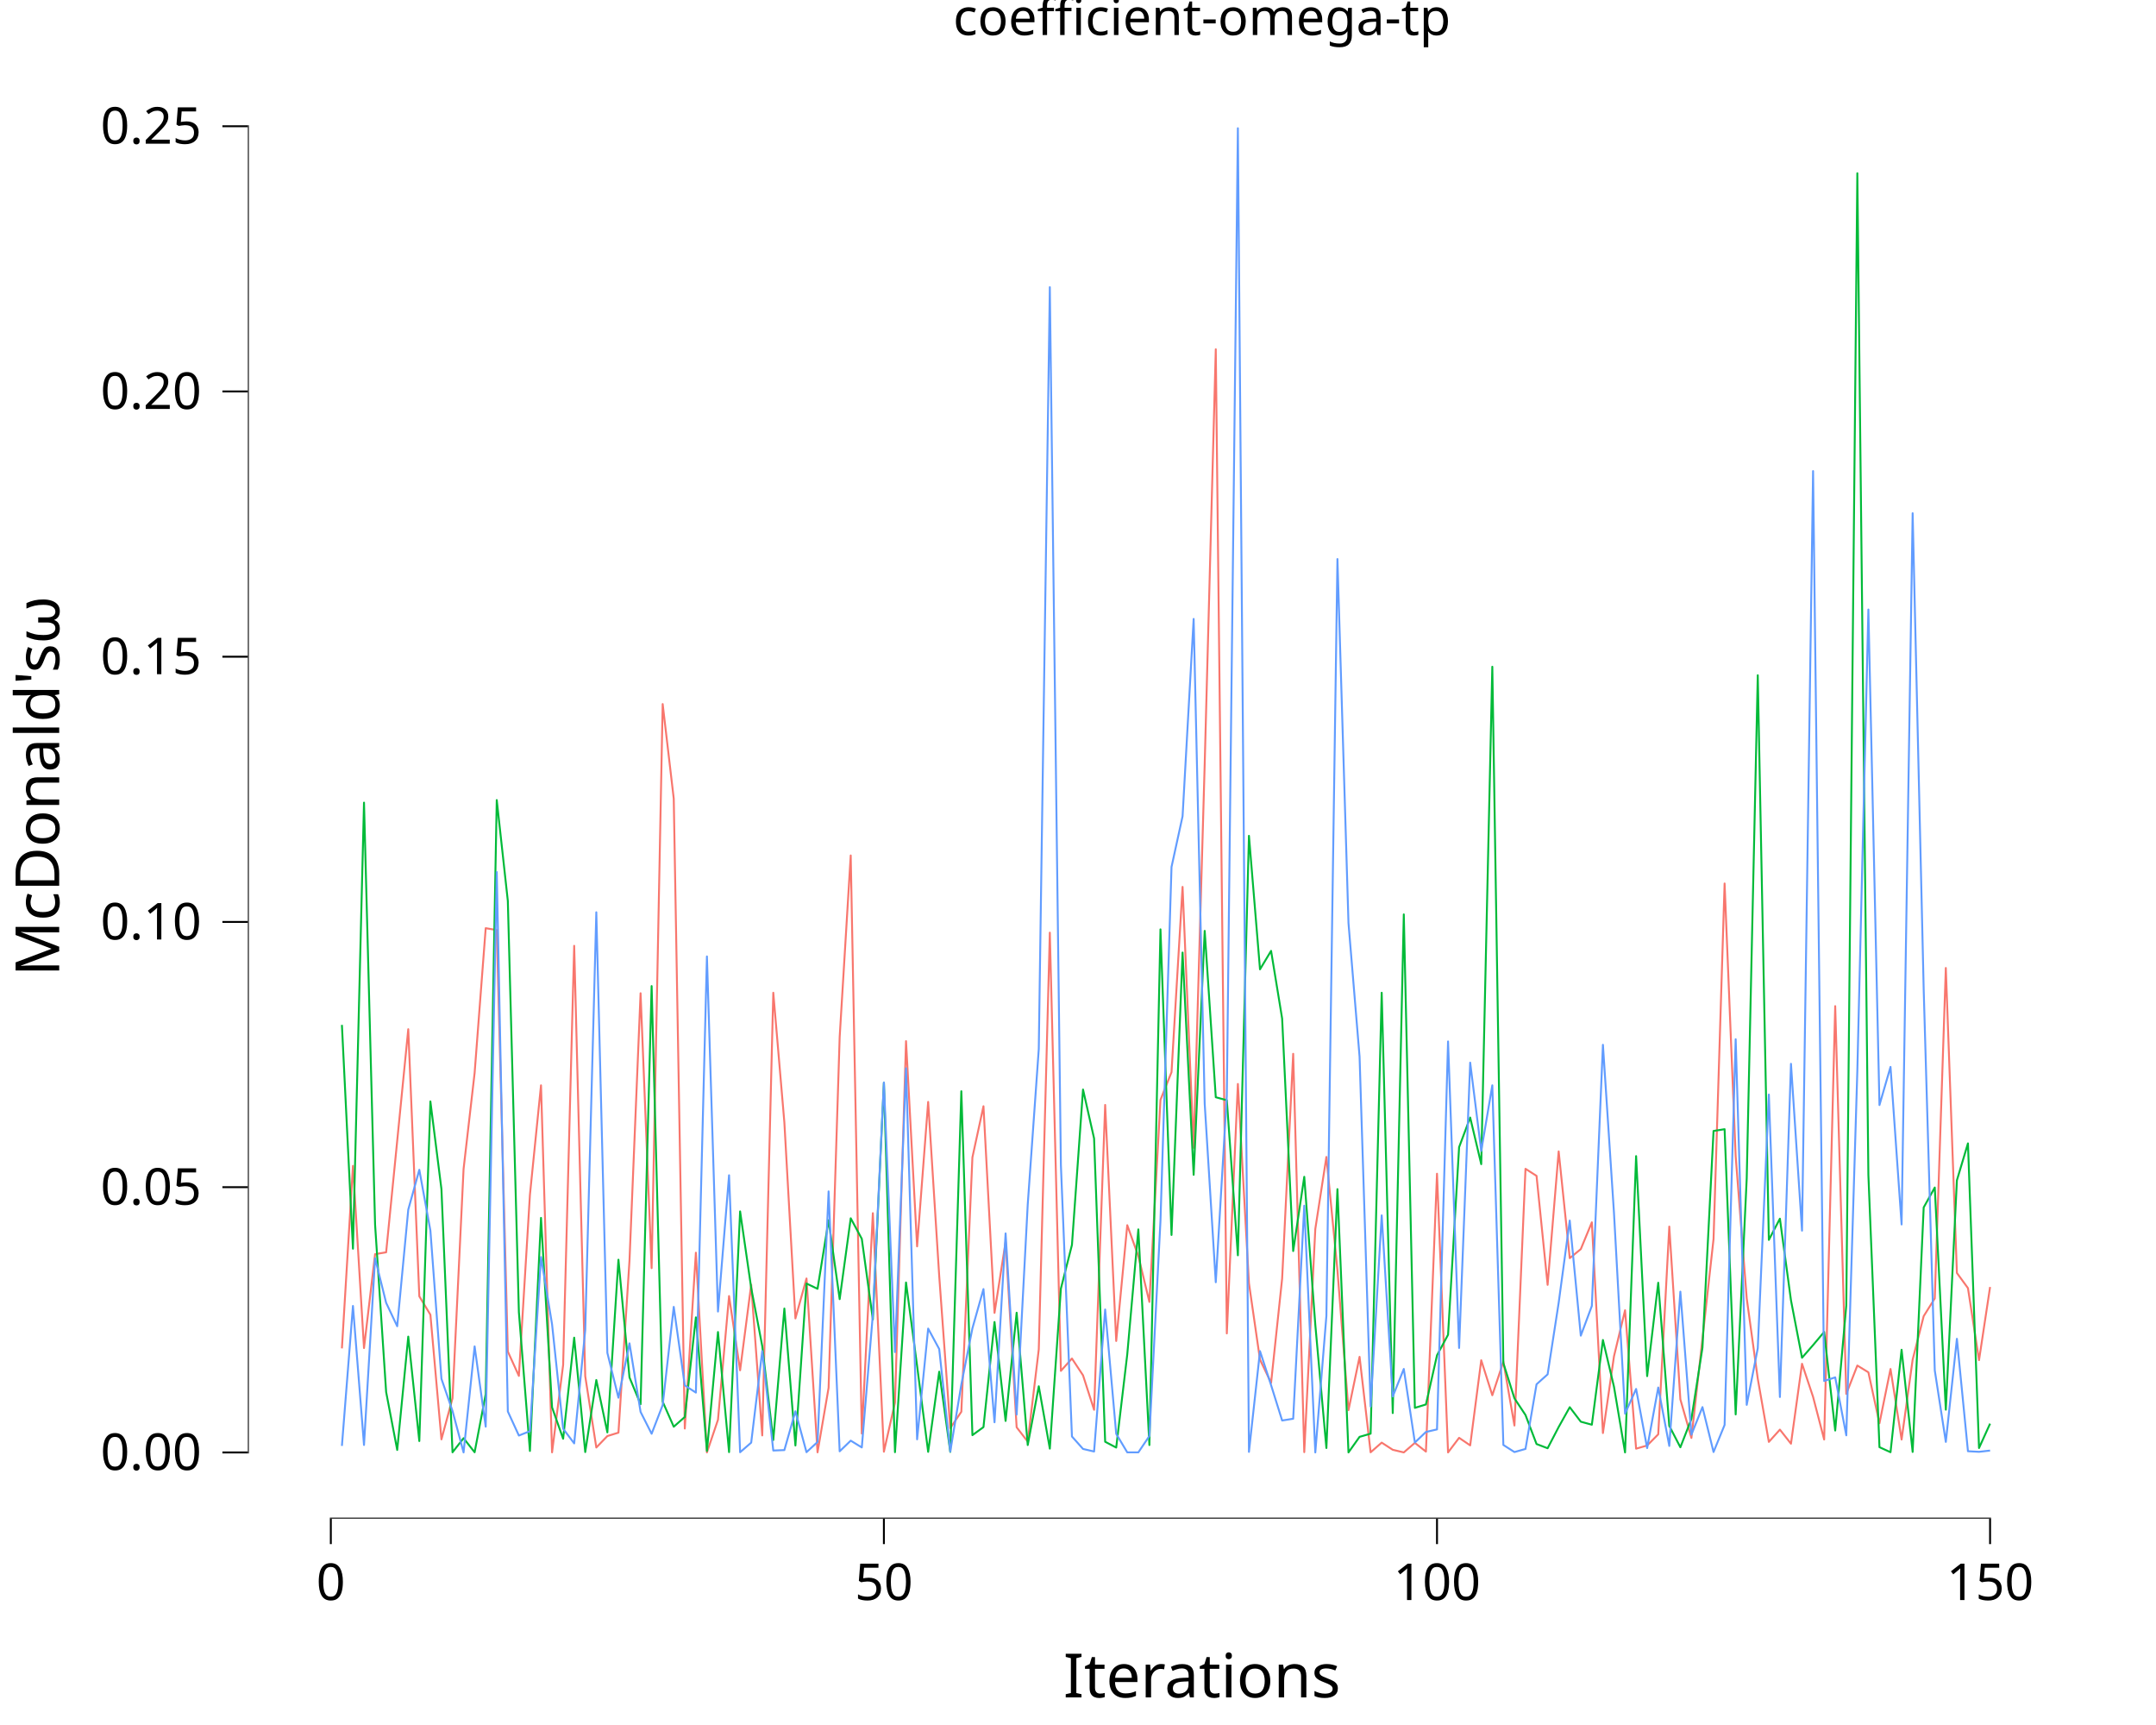
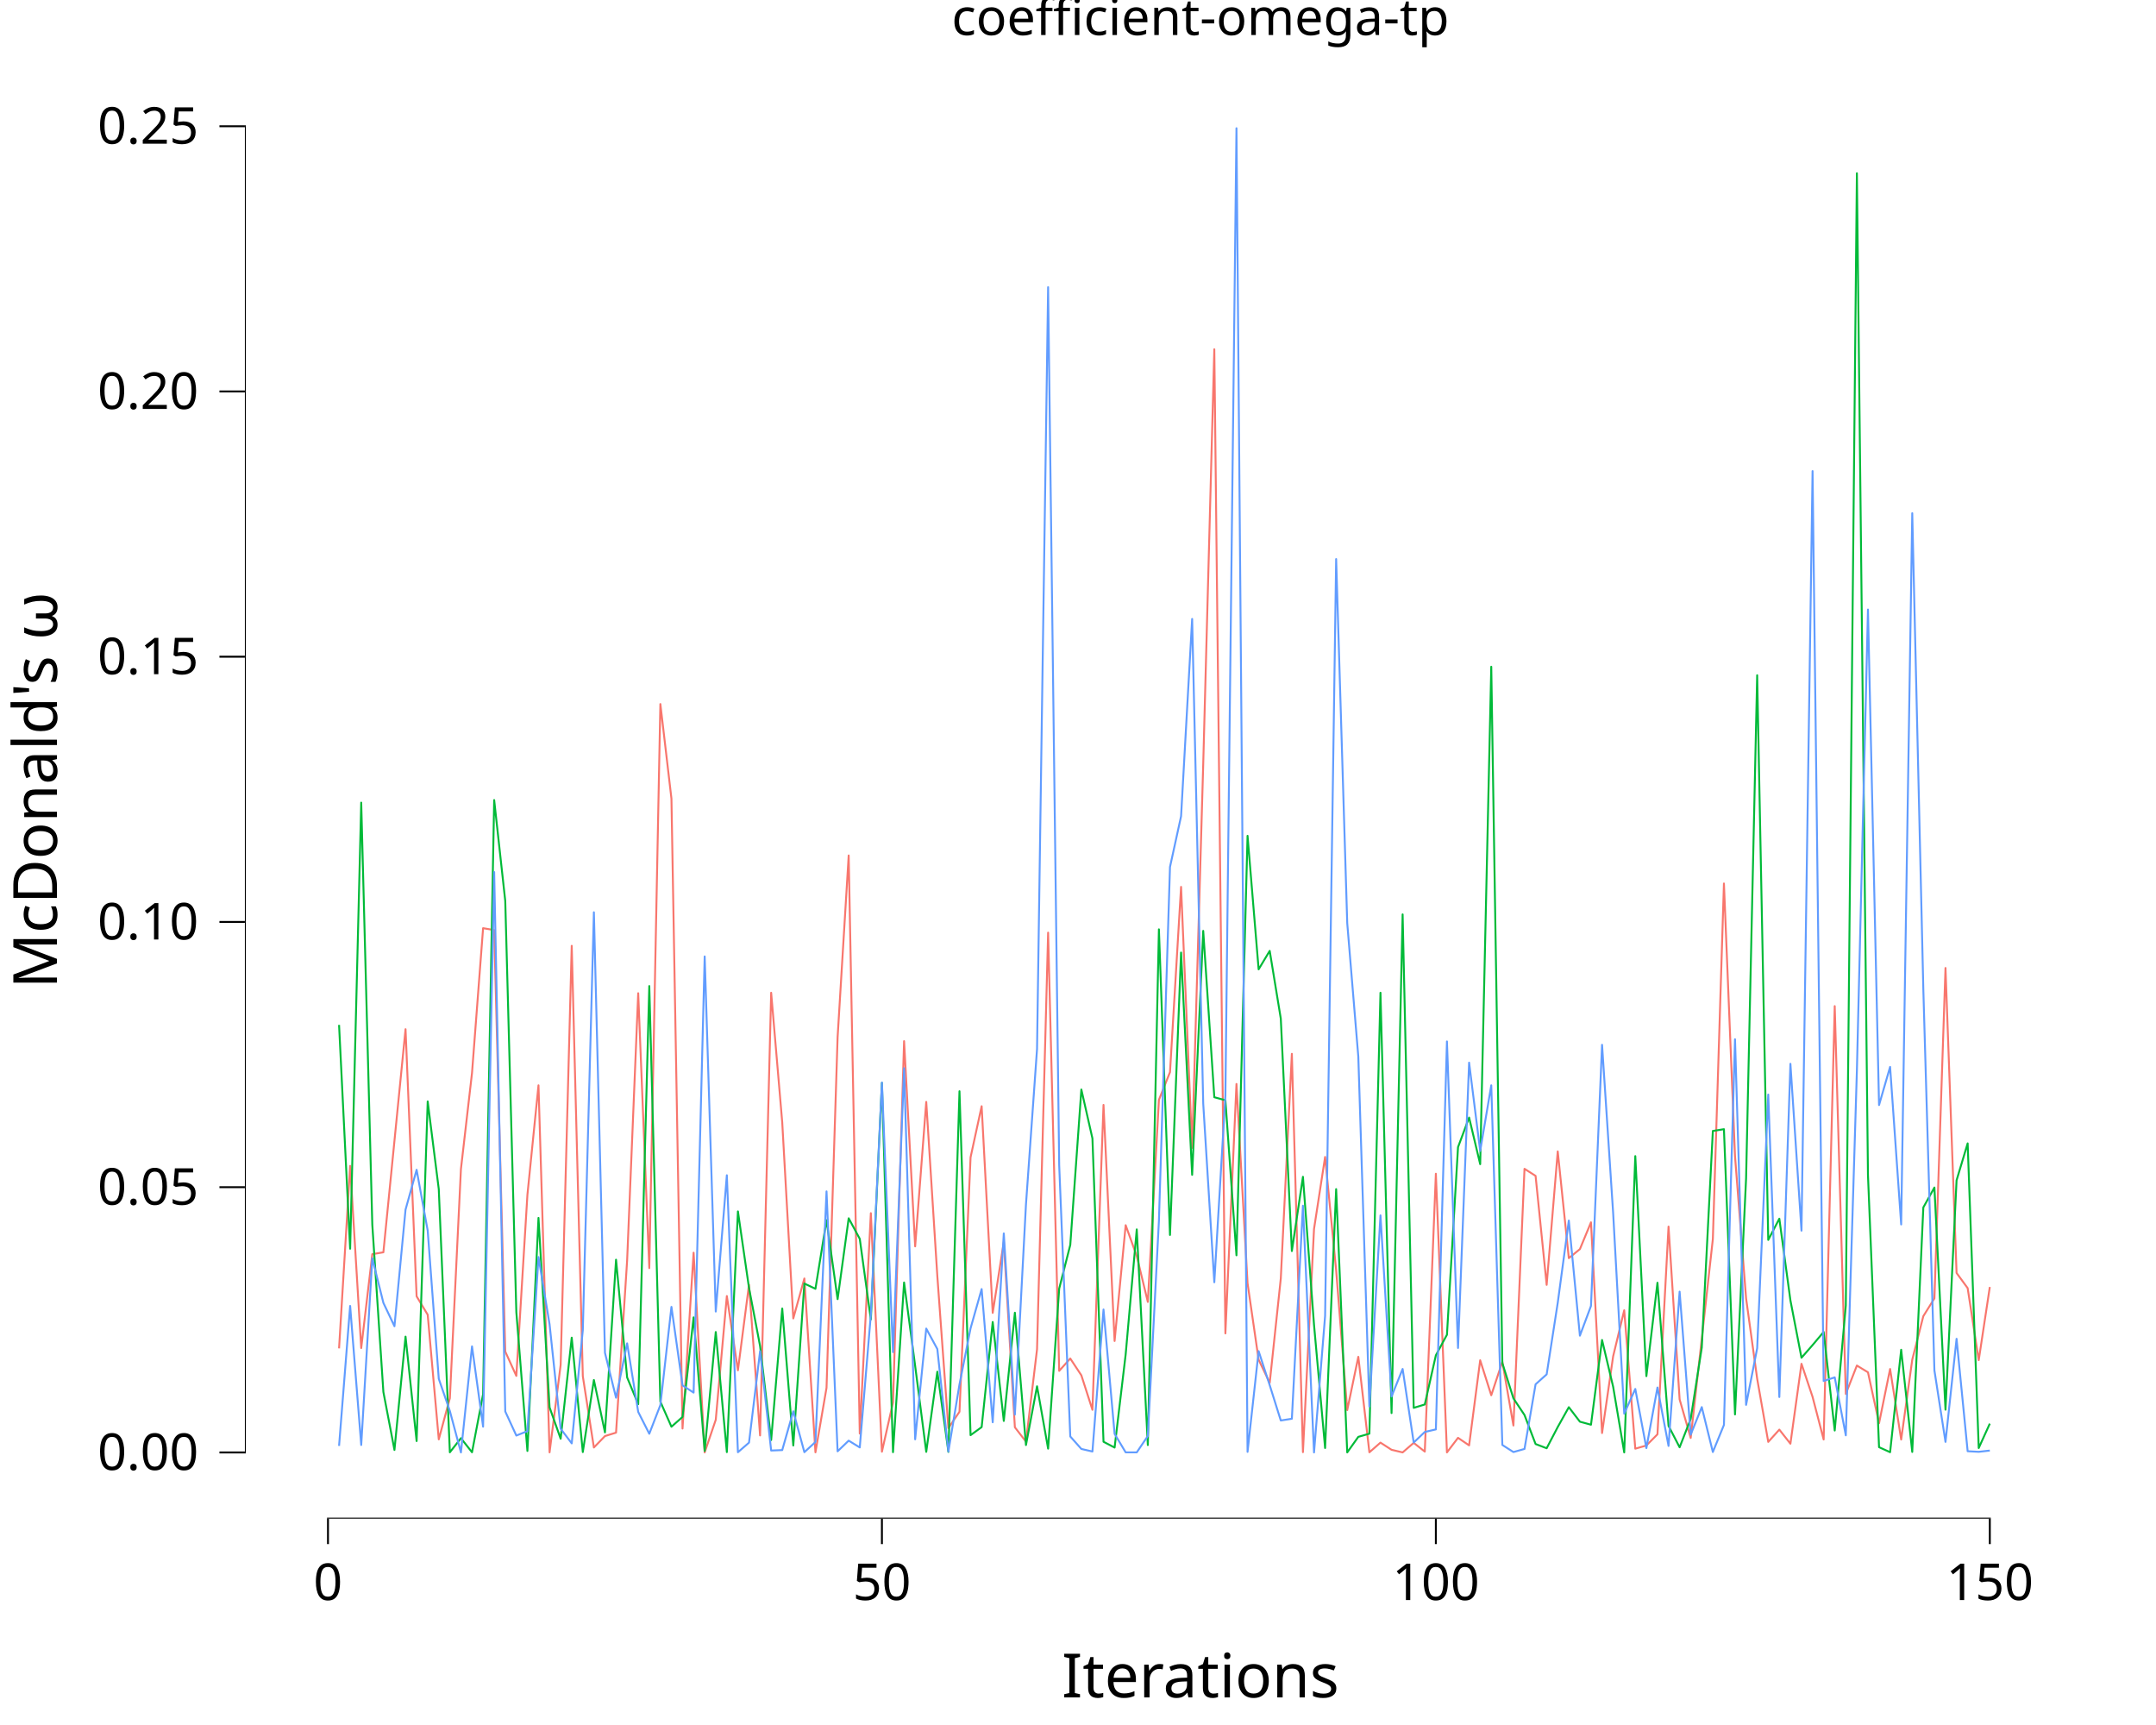
<svg xmlns="http://www.w3.org/2000/svg" class="svglite" data-engine-version="2.0" width="720.00pt" height="576.00pt" viewBox="0 0 720.00 576.00">
  <defs>
    <style type="text/css">
    .svglite line, .svglite polyline, .svglite polygon, .svglite path, .svglite rect, .svglite circle {
      fill: none;
      stroke: #000000;
      stroke-linecap: round;
      stroke-linejoin: round;
      stroke-miterlimit: 10.00;
    }
  </style>
  </defs>
  <rect width="100%" height="100%" style="stroke: none; fill: #FFFFFF;" />
  <defs>
    <clipPath id="cpMC4wMHw3MjAuMDB8MC4wMHw1NzYuMDA=">
      <rect x="0.00" y="0.00" width="720.00" height="576.00" />
    </clipPath>
  </defs>
  <g clip-path="url(#cpMC4wMHw3MjAuMDB8MC4wMHw1NzYuMDA=)">
    <rect x="0.00" y="0.00" width="720.00" height="576.00" style="stroke-width: 10.67; stroke: none;" />
  </g>
  <defs>
-     <clipPath id="cpODIuNzh8NzIwLjAwfDIwLjcxfDUwNy4wOQ==">
-       <rect x="82.78" y="20.71" width="637.22" height="486.39" />
+     <clipPath id="cpODEuNzh8NzIwLjAwfDIwLjcxfDUwNy4wOQ==">
+       <rect x="81.78" y="20.71" width="638.22" height="486.39" />
    </clipPath>
  </defs>
-   <g clip-path="url(#cpODIuNzh8NzIwLjAwfDIwLjcxfDUwNy4wOQ==)">
-     <rect x="82.78" y="20.71" width="637.22" height="486.39" style="stroke-width: 10.67; stroke: none;" />
-     <polyline points="114.18,450.24 117.87,389.30 121.56,450.13 125.26,418.78 128.95,418.16 132.65,380.92 136.34,343.66 140.03,432.86 143.73,439.00 147.42,480.62 151.12,466.89 154.81,390.35 158.50,358.27 162.20,309.93 165.89,310.56 169.59,451.30 173.28,459.43 176.97,398.97 180.67,362.40 184.36,484.96 188.06,455.77 191.75,315.82 195.44,459.53 199.14,483.34 202.83,479.52 206.53,478.38 210.22,420.89 213.92,331.65 217.61,423.44 221.30,235.09 225.00,266.68 228.69,477.01 232.39,418.29 236.08,484.98 239.77,474.08 243.47,432.77 247.16,457.56 250.86,428.98 254.55,479.31 258.24,331.49 261.94,374.80 265.63,440.24 269.33,426.90 273.02,484.95 276.71,463.40 280.41,346.30 284.10,285.65 287.80,478.69 291.49,405.09 295.18,484.74 298.88,468.33 302.57,347.65 306.27,416.18 309.96,367.94 313.65,426.04 317.35,476.86 321.04,471.40 324.74,386.45 328.43,369.38 332.12,438.39 335.82,414.69 339.51,476.59 343.21,481.38 346.90,450.56 350.59,311.42 354.29,457.75 357.98,453.63 361.68,459.24 365.37,470.75 369.07,368.95 372.76,447.77 376.45,409.11 380.15,419.42 383.84,434.73 387.54,367.26 391.23,358.01 394.92,296.14 398.62,383.29 402.31,255.12 406.01,116.62 409.70,445.24 413.39,361.95 417.09,428.48 420.78,454.02 424.48,461.74 428.17,426.94 431.86,351.88 435.56,484.89 439.25,410.37 442.95,386.32 446.64,424.15 450.33,470.86 454.03,453.06 457.72,484.94 461.42,481.71 465.11,484.10 468.80,484.98 472.50,481.79 476.19,484.71 479.89,391.92 483.58,484.98 487.27,480.11 490.97,482.63 494.66,454.21 498.36,465.89 502.05,454.70 505.75,476.00 509.44,390.28 513.13,392.64 516.83,429.03 520.52,384.47 524.22,420.11 527.91,417.10 531.60,408.15 535.30,478.51 538.99,452.90 542.69,437.51 546.38,483.73 550.07,482.67 553.77,478.94 557.46,409.57 561.16,467.27 564.85,480.15 568.54,447.03 572.24,413.73 575.93,295.01 579.63,386.08 583.32,433.53 587.01,460.37 590.71,481.47 594.40,477.37 598.10,482.07 601.79,455.38 605.48,466.43 609.18,480.67 612.87,335.96 616.57,465.45 620.26,455.97 623.95,458.23 627.65,475.24 631.34,457.12 635.04,480.68 638.73,454.01 642.42,439.48 646.12,433.55 649.81,323.22 653.51,425.06 657.20,430.12 660.90,454.17 664.59,429.74 " style="stroke-width: 0.64; stroke: #F8766D; stroke-linecap: butt;" />
-     <polyline points="114.18,342.23 117.87,416.96 121.56,268.01 125.26,408.95 128.95,464.80 132.65,484.16 136.34,446.31 140.03,481.19 143.73,367.79 147.42,397.08 151.12,484.94 154.81,480.23 158.50,484.93 162.20,465.52 165.89,267.15 169.59,300.83 173.28,438.13 176.97,484.49 180.67,406.67 184.36,469.94 188.06,480.41 191.75,446.66 195.44,484.86 199.14,460.80 202.83,478.29 206.53,420.63 210.22,459.94 213.92,468.88 217.61,329.26 221.30,468.03 225.00,476.40 228.69,473.14 232.39,439.88 236.08,484.49 239.77,444.78 243.47,484.88 247.16,404.50 250.86,430.05 254.55,449.47 258.24,480.85 261.94,436.94 265.63,482.67 269.33,428.59 273.02,430.35 276.71,407.44 280.41,433.80 284.10,406.80 287.80,413.66 291.49,440.58 295.18,361.60 298.88,484.90 302.57,428.24 306.27,456.12 309.96,484.79 313.65,458.03 317.35,484.81 321.04,364.38 324.74,479.22 328.43,476.53 332.12,441.43 335.82,474.47 339.51,438.33 343.21,482.52 346.90,462.90 350.59,483.72 354.29,430.27 357.98,415.69 361.68,363.81 365.37,380.13 369.07,481.42 372.76,483.36 376.45,452.24 380.15,410.51 383.84,482.52 387.54,310.32 391.23,412.37 394.92,318.07 398.62,392.29 402.31,310.83 406.01,366.38 409.70,367.38 413.39,419.16 417.09,279.09 420.78,323.67 424.48,317.51 428.17,340.10 431.86,417.74 435.56,392.95 439.25,442.37 442.95,483.51 446.64,397.07 450.33,484.98 454.03,479.78 457.72,478.72 461.42,331.49 465.11,471.84 468.80,305.33 472.50,470.10 476.19,468.97 479.89,452.55 483.58,445.69 487.27,383.05 490.97,373.16 494.66,388.73 498.36,222.63 502.05,455.16 505.75,466.93 509.44,472.49 513.13,482.18 516.83,483.59 520.52,476.50 524.22,469.88 527.91,474.72 531.60,475.73 535.30,447.44 538.99,463.04 542.69,484.98 546.38,386.04 550.07,459.51 553.77,428.32 557.46,476.11 561.16,483.27 564.85,473.80 568.54,449.99 572.24,377.64 575.93,377.05 579.63,472.29 583.32,393.46 587.01,225.47 590.71,414.02 594.40,406.94 598.10,434.19 601.79,453.37 605.48,449.14 609.18,444.75 612.87,477.67 616.57,435.91 620.26,57.85 623.95,392.34 627.65,483.23 631.34,484.91 635.04,450.70 638.73,484.82 642.42,403.17 646.12,396.53 649.81,470.71 653.51,394.12 657.20,381.79 660.90,483.51 664.59,475.37 " style="stroke-width: 0.64; stroke: #00BA38; stroke-linecap: butt;" />
-     <polyline points="114.18,482.81 117.87,436.07 121.56,482.50 125.26,420.15 128.95,435.03 132.65,442.85 136.34,403.91 140.03,390.61 143.73,410.90 147.42,460.40 151.12,471.15 154.81,484.99 158.50,449.58 162.20,476.38 165.89,291.19 169.59,471.30 173.28,479.35 176.97,477.88 180.67,419.74 184.36,442.20 188.06,477.07 191.75,481.96 195.44,444.15 199.14,304.62 202.83,451.73 206.53,466.71 210.22,448.56 213.92,471.45 217.61,478.75 221.30,469.18 225.00,436.38 228.69,462.60 232.39,465.01 236.08,319.37 239.77,437.94 243.47,392.43 247.16,484.92 250.86,481.72 254.55,451.16 258.24,484.35 261.94,484.20 265.63,471.24 269.33,484.90 273.02,481.50 276.71,397.82 280.41,484.61 284.10,481.05 287.80,483.32 291.49,438.96 295.18,361.47 298.88,451.49 302.57,356.70 306.27,480.61 309.96,443.63 313.65,450.46 317.35,484.68 321.04,462.29 324.74,443.54 328.43,430.44 332.12,474.92 335.82,411.86 339.51,472.34 343.21,402.23 346.90,350.28 350.59,95.88 354.29,389.10 357.98,479.66 361.68,483.82 365.37,484.68 369.07,437.26 372.76,478.78 376.45,484.96 380.15,484.97 383.84,479.50 387.54,407.68 391.23,289.49 394.92,272.56 398.62,206.67 402.31,368.53 406.01,428.16 409.70,365.91 413.39,42.82 417.09,484.80 420.78,451.16 424.48,462.53 428.17,474.32 431.86,473.74 435.56,402.60 439.25,484.99 442.95,439.40 446.64,186.67 450.33,308.24 454.03,352.83 457.72,469.64 461.42,405.83 465.11,466.31 468.80,457.11 472.50,481.68 476.19,478.15 479.89,477.30 483.58,347.75 487.27,450.10 490.97,354.83 494.66,384.31 498.36,362.40 502.05,482.49 505.75,484.86 509.44,483.82 513.13,462.23 516.83,458.92 520.52,435.02 524.22,407.56 527.91,445.99 531.60,436.07 535.30,348.87 538.99,404.99 542.69,472.03 546.38,463.79 550.07,483.53 553.77,463.31 557.46,482.82 561.16,431.30 564.85,479.05 568.54,469.85 572.24,484.85 575.93,475.81 579.63,347.02 583.32,469.10 587.01,450.20 590.71,365.49 594.40,466.48 598.10,355.22 601.79,410.93 605.48,157.30 609.18,461.13 612.87,459.92 616.57,479.28 620.26,357.60 623.95,203.53 627.65,368.99 631.34,356.25 635.04,408.86 638.73,171.37 642.42,330.46 646.12,457.59 649.81,481.47 653.51,447.04 657.20,484.58 660.90,484.78 664.59,484.36 " style="stroke-width: 0.64; stroke: #619CFF; stroke-linecap: butt;" />
-     <line x1="110.16" y1="507.09" x2="664.91" y2="507.09" style="stroke-width: 0.64; stroke-linecap: butt;" />
-     <line x1="82.78" y1="485.31" x2="82.78" y2="41.83" style="stroke-width: 0.64; stroke-linecap: butt;" />
-     <rect x="82.78" y="20.71" width="637.22" height="486.39" style="stroke-width: 0.00; stroke: none;" />
+   <g clip-path="url(#cpODEuNzh8NzIwLjAwfDIwLjcxfDUwNy4wOQ==)">
+     <rect x="81.78" y="20.71" width="638.22" height="486.39" style="stroke-width: 10.67; stroke: none;" />
+     <polyline points="113.23,450.24 116.93,389.30 120.63,450.13 124.33,418.78 128.03,418.16 131.73,380.92 135.43,343.66 139.13,432.86 142.83,439.00 146.53,480.62 150.23,466.89 153.93,390.35 157.63,358.27 161.33,309.93 165.03,310.56 168.73,451.30 172.43,459.43 176.13,398.97 179.83,362.40 183.53,484.96 187.23,455.77 190.93,315.82 194.63,459.53 198.33,483.34 202.03,479.52 205.73,478.38 209.43,420.89 213.13,331.65 216.83,423.44 220.53,235.09 224.23,266.68 227.93,477.01 231.63,418.29 235.33,484.98 239.03,474.08 242.73,432.77 246.43,457.56 250.13,428.98 253.83,479.31 257.53,331.49 261.23,374.80 264.92,440.24 268.62,426.90 272.32,484.95 276.02,463.40 279.72,346.30 283.42,285.65 287.12,478.69 290.82,405.09 294.52,484.74 298.22,468.33 301.92,347.65 305.62,416.18 309.32,367.94 313.02,426.04 316.72,476.86 320.42,471.40 324.12,386.45 327.82,369.38 331.52,438.39 335.22,414.69 338.92,476.59 342.62,481.38 346.32,450.56 350.02,311.42 353.72,457.75 357.42,453.63 361.12,459.24 364.82,470.75 368.52,368.95 372.22,447.77 375.92,409.11 379.62,419.42 383.32,434.73 387.02,367.26 390.72,358.01 394.42,296.14 398.12,383.29 401.82,255.12 405.52,116.62 409.22,445.24 412.92,361.95 416.62,428.48 420.32,454.02 424.02,461.74 427.72,426.94 431.42,351.88 435.12,484.89 438.82,410.37 442.52,386.32 446.21,424.15 449.91,470.86 453.61,453.06 457.31,484.94 461.01,481.71 464.71,484.10 468.41,484.98 472.11,481.79 475.81,484.71 479.51,391.92 483.21,484.98 486.91,480.11 490.61,482.63 494.31,454.21 498.01,465.89 501.71,454.70 505.41,476.00 509.11,390.28 512.81,392.64 516.51,429.03 520.21,384.47 523.91,420.11 527.61,417.10 531.31,408.15 535.01,478.51 538.71,452.90 542.41,437.51 546.11,483.73 549.81,482.67 553.51,478.94 557.21,409.57 560.91,467.27 564.61,480.15 568.31,447.03 572.01,413.73 575.71,295.01 579.41,386.08 583.11,433.53 586.81,460.37 590.51,481.47 594.21,477.37 597.91,482.07 601.61,455.38 605.31,466.43 609.01,480.67 612.71,335.96 616.41,465.45 620.11,455.97 623.81,458.23 627.51,475.24 631.20,457.12 634.90,480.68 638.60,454.01 642.30,439.48 646.00,433.55 649.70,323.22 653.40,425.06 657.10,430.12 660.80,454.17 664.50,429.74 " style="stroke-width: 0.64; stroke: #F8766D; stroke-linecap: butt;" />
+     <polyline points="113.23,342.23 116.93,416.96 120.63,268.01 124.33,408.95 128.03,464.80 131.73,484.16 135.43,446.31 139.13,481.19 142.83,367.79 146.53,397.08 150.23,484.94 153.93,480.23 157.63,484.93 161.33,465.52 165.03,267.15 168.73,300.83 172.43,438.13 176.13,484.49 179.83,406.67 183.53,469.94 187.23,480.41 190.93,446.66 194.63,484.86 198.33,460.80 202.03,478.29 205.73,420.63 209.43,459.94 213.13,468.88 216.83,329.26 220.53,468.03 224.23,476.40 227.93,473.14 231.63,439.88 235.33,484.49 239.03,444.78 242.73,484.88 246.43,404.50 250.13,430.05 253.83,449.47 257.53,480.85 261.23,436.94 264.92,482.67 268.62,428.59 272.32,430.35 276.02,407.44 279.72,433.80 283.42,406.80 287.12,413.66 290.82,440.58 294.52,361.60 298.22,484.90 301.92,428.24 305.62,456.12 309.32,484.79 313.02,458.03 316.72,484.81 320.42,364.38 324.12,479.22 327.82,476.53 331.52,441.43 335.22,474.47 338.92,438.33 342.62,482.52 346.32,462.90 350.02,483.72 353.72,430.27 357.42,415.69 361.12,363.81 364.82,380.13 368.52,481.42 372.22,483.36 375.92,452.24 379.62,410.51 383.32,482.52 387.02,310.32 390.72,412.37 394.42,318.07 398.12,392.29 401.82,310.83 405.52,366.38 409.22,367.38 412.92,419.16 416.62,279.09 420.32,323.67 424.02,317.51 427.72,340.10 431.42,417.74 435.12,392.95 438.82,442.37 442.52,483.51 446.21,397.07 449.91,484.98 453.61,479.78 457.31,478.72 461.01,331.49 464.71,471.84 468.41,305.33 472.11,470.10 475.81,468.97 479.51,452.55 483.21,445.69 486.91,383.05 490.61,373.16 494.31,388.73 498.01,222.63 501.71,455.16 505.41,466.93 509.11,472.49 512.81,482.18 516.51,483.59 520.21,476.50 523.91,469.88 527.61,474.72 531.31,475.73 535.01,447.44 538.71,463.04 542.41,484.98 546.11,386.04 549.81,459.51 553.51,428.32 557.21,476.11 560.91,483.27 564.61,473.80 568.31,449.99 572.01,377.64 575.71,377.05 579.41,472.29 583.11,393.46 586.81,225.47 590.51,414.02 594.21,406.94 597.91,434.19 601.61,453.37 605.31,449.14 609.01,444.75 612.71,477.67 616.41,435.91 620.11,57.85 623.81,392.34 627.51,483.23 631.20,484.91 634.90,450.70 638.60,484.82 642.30,403.17 646.00,396.53 649.70,470.71 653.40,394.12 657.10,381.79 660.80,483.51 664.50,475.37 " style="stroke-width: 0.64; stroke: #00BA38; stroke-linecap: butt;" />
+     <polyline points="113.23,482.81 116.93,436.07 120.63,482.50 124.33,420.15 128.03,435.03 131.73,442.85 135.43,403.91 139.13,390.61 142.83,410.90 146.53,460.40 150.23,471.15 153.93,484.99 157.63,449.58 161.33,476.38 165.03,291.19 168.73,471.30 172.43,479.35 176.13,477.88 179.83,419.74 183.53,442.20 187.23,477.07 190.93,481.96 194.63,444.15 198.33,304.62 202.03,451.73 205.73,466.71 209.43,448.56 213.13,471.45 216.83,478.75 220.53,469.18 224.23,436.38 227.93,462.60 231.63,465.01 235.33,319.37 239.03,437.94 242.73,392.43 246.43,484.92 250.13,481.72 253.83,451.16 257.53,484.35 261.23,484.20 264.92,471.24 268.62,484.90 272.32,481.50 276.02,397.82 279.72,484.61 283.42,481.05 287.12,483.32 290.82,438.96 294.52,361.47 298.22,451.49 301.92,356.70 305.62,480.61 309.32,443.63 313.02,450.46 316.72,484.68 320.42,462.29 324.12,443.54 327.82,430.44 331.52,474.92 335.22,411.86 338.92,472.34 342.62,402.23 346.32,350.28 350.02,95.88 353.72,389.10 357.42,479.66 361.12,483.82 364.82,484.68 368.52,437.26 372.22,478.78 375.92,484.96 379.62,484.97 383.32,479.50 387.02,407.68 390.72,289.49 394.42,272.56 398.12,206.67 401.82,368.53 405.52,428.16 409.22,365.91 412.92,42.82 416.62,484.80 420.32,451.16 424.02,462.53 427.72,474.32 431.42,473.74 435.12,402.60 438.82,484.99 442.52,439.40 446.21,186.67 449.91,308.24 453.61,352.83 457.31,469.64 461.01,405.83 464.71,466.31 468.41,457.11 472.11,481.68 475.81,478.15 479.51,477.30 483.21,347.75 486.91,450.10 490.61,354.83 494.31,384.31 498.01,362.40 501.71,482.49 505.41,484.86 509.11,483.82 512.81,462.23 516.51,458.92 520.21,435.02 523.91,407.56 527.61,445.99 531.31,436.07 535.01,348.87 538.71,404.99 542.41,472.03 546.11,463.79 549.81,483.53 553.51,463.31 557.21,482.82 560.91,431.30 564.61,479.05 568.31,469.85 572.01,484.85 575.71,475.81 579.41,347.02 583.11,469.10 586.81,450.20 590.51,365.49 594.21,466.48 597.91,355.22 601.61,410.93 605.31,157.30 609.01,461.13 612.71,459.92 616.41,479.28 620.11,357.60 623.81,203.53 627.51,368.99 631.20,356.25 634.90,408.86 638.60,171.37 642.30,330.46 646.00,457.59 649.70,481.47 653.40,447.04 657.10,484.58 660.80,484.78 664.50,484.36 " style="stroke-width: 0.64; stroke: #619CFF; stroke-linecap: butt;" />
+     <line x1="109.21" y1="507.09" x2="664.82" y2="507.09" style="stroke-width: 0.64; stroke-linecap: butt;" />
+     <line x1="81.78" y1="485.31" x2="81.78" y2="41.83" style="stroke-width: 0.64; stroke-linecap: butt;" />
+     <rect x="81.78" y="20.71" width="638.22" height="486.39" style="stroke-width: 0.00; stroke: none;" />
  </g>
  <g clip-path="url(#cpMC4wMHw3MjAuMDB8MC4wMHw1NzYuMDA=)">
-     <polyline points="82.78,507.09 82.78,20.71 " style="stroke-width: 0.00; stroke: none; stroke-linecap: butt;" />
-     <text x="67.30" y="490.84" text-anchor="end" style="font-size: 17.00px; font-family: sans;" textLength="33.09px" lengthAdjust="spacingAndGlyphs">0.00</text>
-     <text x="67.30" y="402.27" text-anchor="end" style="font-size: 17.00px; font-family: sans;" textLength="33.09px" lengthAdjust="spacingAndGlyphs">0.05</text>
-     <text x="67.30" y="313.70" text-anchor="end" style="font-size: 17.00px; font-family: sans;" textLength="33.09px" lengthAdjust="spacingAndGlyphs">0.10</text>
-     <text x="67.30" y="225.13" text-anchor="end" style="font-size: 17.00px; font-family: sans;" textLength="33.09px" lengthAdjust="spacingAndGlyphs">0.15</text>
-     <text x="67.30" y="136.56" text-anchor="end" style="font-size: 17.00px; font-family: sans;" textLength="33.09px" lengthAdjust="spacingAndGlyphs">0.20</text>
-     <text x="67.30" y="47.99" text-anchor="end" style="font-size: 17.00px; font-family: sans;" textLength="33.09px" lengthAdjust="spacingAndGlyphs">0.25</text>
-     <polyline points="74.27,484.99 82.78,484.99 " style="stroke-width: 0.64; stroke-linecap: butt;" />
-     <polyline points="74.27,396.42 82.78,396.42 " style="stroke-width: 0.64; stroke-linecap: butt;" />
-     <polyline points="74.27,307.85 82.78,307.85 " style="stroke-width: 0.64; stroke-linecap: butt;" />
-     <polyline points="74.27,219.28 82.78,219.28 " style="stroke-width: 0.64; stroke-linecap: butt;" />
-     <polyline points="74.27,130.71 82.78,130.71 " style="stroke-width: 0.64; stroke-linecap: butt;" />
-     <polyline points="74.27,42.15 82.78,42.15 " style="stroke-width: 0.64; stroke-linecap: butt;" />
-     <polyline points="82.78,507.09 720.00,507.09 " style="stroke-width: 0.00; stroke: none; stroke-linecap: butt;" />
-     <polyline points="110.48,515.60 110.48,507.09 " style="stroke-width: 0.64; stroke-linecap: butt;" />
-     <polyline points="295.18,515.60 295.18,507.09 " style="stroke-width: 0.64; stroke-linecap: butt;" />
-     <polyline points="479.89,515.60 479.89,507.09 " style="stroke-width: 0.64; stroke-linecap: butt;" />
-     <polyline points="664.59,515.60 664.59,507.09 " style="stroke-width: 0.64; stroke-linecap: butt;" />
-     <text x="110.48" y="534.27" text-anchor="middle" style="font-size: 17.00px; font-family: sans;" textLength="9.46px" lengthAdjust="spacingAndGlyphs">0</text>
-     <text x="295.18" y="534.27" text-anchor="middle" style="font-size: 17.00px; font-family: sans;" textLength="18.91px" lengthAdjust="spacingAndGlyphs">50</text>
-     <text x="479.89" y="534.27" text-anchor="middle" style="font-size: 17.00px; font-family: sans;" textLength="28.37px" lengthAdjust="spacingAndGlyphs">100</text>
-     <text x="664.59" y="534.27" text-anchor="middle" style="font-size: 17.00px; font-family: sans;" textLength="28.37px" lengthAdjust="spacingAndGlyphs">150</text>
-     <text x="401.39" y="566.78" text-anchor="middle" style="font-size: 20.40px; font-family: sans;" textLength="83.92px" lengthAdjust="spacingAndGlyphs">Iterations</text>
-     <text transform="translate(19.77,326.04) rotate(-90)" style="font-size: 20.40px; font-family: sans;" textLength="105.96px" lengthAdjust="spacingAndGlyphs">McDonald's</text>
-     <text transform="translate(19.77,220.08) rotate(-90)" style="font-size: 20.40px; font-family: sans;" textLength="5.10px" lengthAdjust="spacingAndGlyphs"> </text>
-     <text transform="translate(19.77,214.98) rotate(-90)" style="font-size: 20.40px; font-family: sans;" textLength="13.22px" lengthAdjust="spacingAndGlyphs">ω</text>
-     <text x="401.39" y="11.70" text-anchor="middle" style="font-size: 17.00px; font-family: sans;" textLength="154.04px" lengthAdjust="spacingAndGlyphs">coefficient-omega-tp</text>
+     <polyline points="81.78,507.09 81.78,20.71 " style="stroke-width: 0.00; stroke: none; stroke-linecap: butt;" />
+     <text x="66.31" y="490.84" text-anchor="end" style="font-size: 17.00px; font-family: sans;" textLength="33.09px" lengthAdjust="spacingAndGlyphs">0.00</text>
+     <text x="66.31" y="402.27" text-anchor="end" style="font-size: 17.00px; font-family: sans;" textLength="33.09px" lengthAdjust="spacingAndGlyphs">0.05</text>
+     <text x="66.31" y="313.70" text-anchor="end" style="font-size: 17.00px; font-family: sans;" textLength="33.09px" lengthAdjust="spacingAndGlyphs">0.10</text>
+     <text x="66.31" y="225.13" text-anchor="end" style="font-size: 17.00px; font-family: sans;" textLength="33.09px" lengthAdjust="spacingAndGlyphs">0.15</text>
+     <text x="66.31" y="136.56" text-anchor="end" style="font-size: 17.00px; font-family: sans;" textLength="33.09px" lengthAdjust="spacingAndGlyphs">0.20</text>
+     <text x="66.31" y="47.99" text-anchor="end" style="font-size: 17.00px; font-family: sans;" textLength="33.09px" lengthAdjust="spacingAndGlyphs">0.25</text>
+     <polyline points="73.28,484.99 81.78,484.99 " style="stroke-width: 0.64; stroke-linecap: butt;" />
+     <polyline points="73.28,396.42 81.78,396.42 " style="stroke-width: 0.64; stroke-linecap: butt;" />
+     <polyline points="73.28,307.85 81.78,307.85 " style="stroke-width: 0.64; stroke-linecap: butt;" />
+     <polyline points="73.28,219.28 81.78,219.28 " style="stroke-width: 0.64; stroke-linecap: butt;" />
+     <polyline points="73.28,130.71 81.78,130.71 " style="stroke-width: 0.64; stroke-linecap: butt;" />
+     <polyline points="73.28,42.15 81.78,42.15 " style="stroke-width: 0.64; stroke-linecap: butt;" />
+     <polyline points="81.78,507.09 720.00,507.09 " style="stroke-width: 0.00; stroke: none; stroke-linecap: butt;" />
+     <polyline points="109.53,515.60 109.53,507.09 " style="stroke-width: 0.64; stroke-linecap: butt;" />
+     <polyline points="294.52,515.60 294.52,507.09 " style="stroke-width: 0.64; stroke-linecap: butt;" />
+     <polyline points="479.51,515.60 479.51,507.09 " style="stroke-width: 0.64; stroke-linecap: butt;" />
+     <polyline points="664.50,515.60 664.50,507.09 " style="stroke-width: 0.64; stroke-linecap: butt;" />
+     <text x="109.53" y="534.27" text-anchor="middle" style="font-size: 17.00px; font-family: sans;" textLength="9.46px" lengthAdjust="spacingAndGlyphs">0</text>
+     <text x="294.52" y="534.27" text-anchor="middle" style="font-size: 17.00px; font-family: sans;" textLength="18.91px" lengthAdjust="spacingAndGlyphs">50</text>
+     <text x="479.51" y="534.27" text-anchor="middle" style="font-size: 17.00px; font-family: sans;" textLength="28.37px" lengthAdjust="spacingAndGlyphs">100</text>
+     <text x="664.50" y="534.27" text-anchor="middle" style="font-size: 17.00px; font-family: sans;" textLength="28.37px" lengthAdjust="spacingAndGlyphs">150</text>
+     <text x="400.89" y="566.78" text-anchor="middle" style="font-size: 20.40px; font-family: sans;" textLength="83.92px" lengthAdjust="spacingAndGlyphs">Iterations</text>
+     <text transform="translate(19.02,263.90) rotate(-90)" text-anchor="middle" style="font-size: 20.40px; font-family: sans;" textLength="127.57px" lengthAdjust="spacingAndGlyphs">McDonald's ω</text>
+     <text x="400.89" y="11.70" text-anchor="middle" style="font-size: 17.00px; font-family: sans;" textLength="154.04px" lengthAdjust="spacingAndGlyphs">coefficient-omega-tp</text>
  </g>
</svg>
